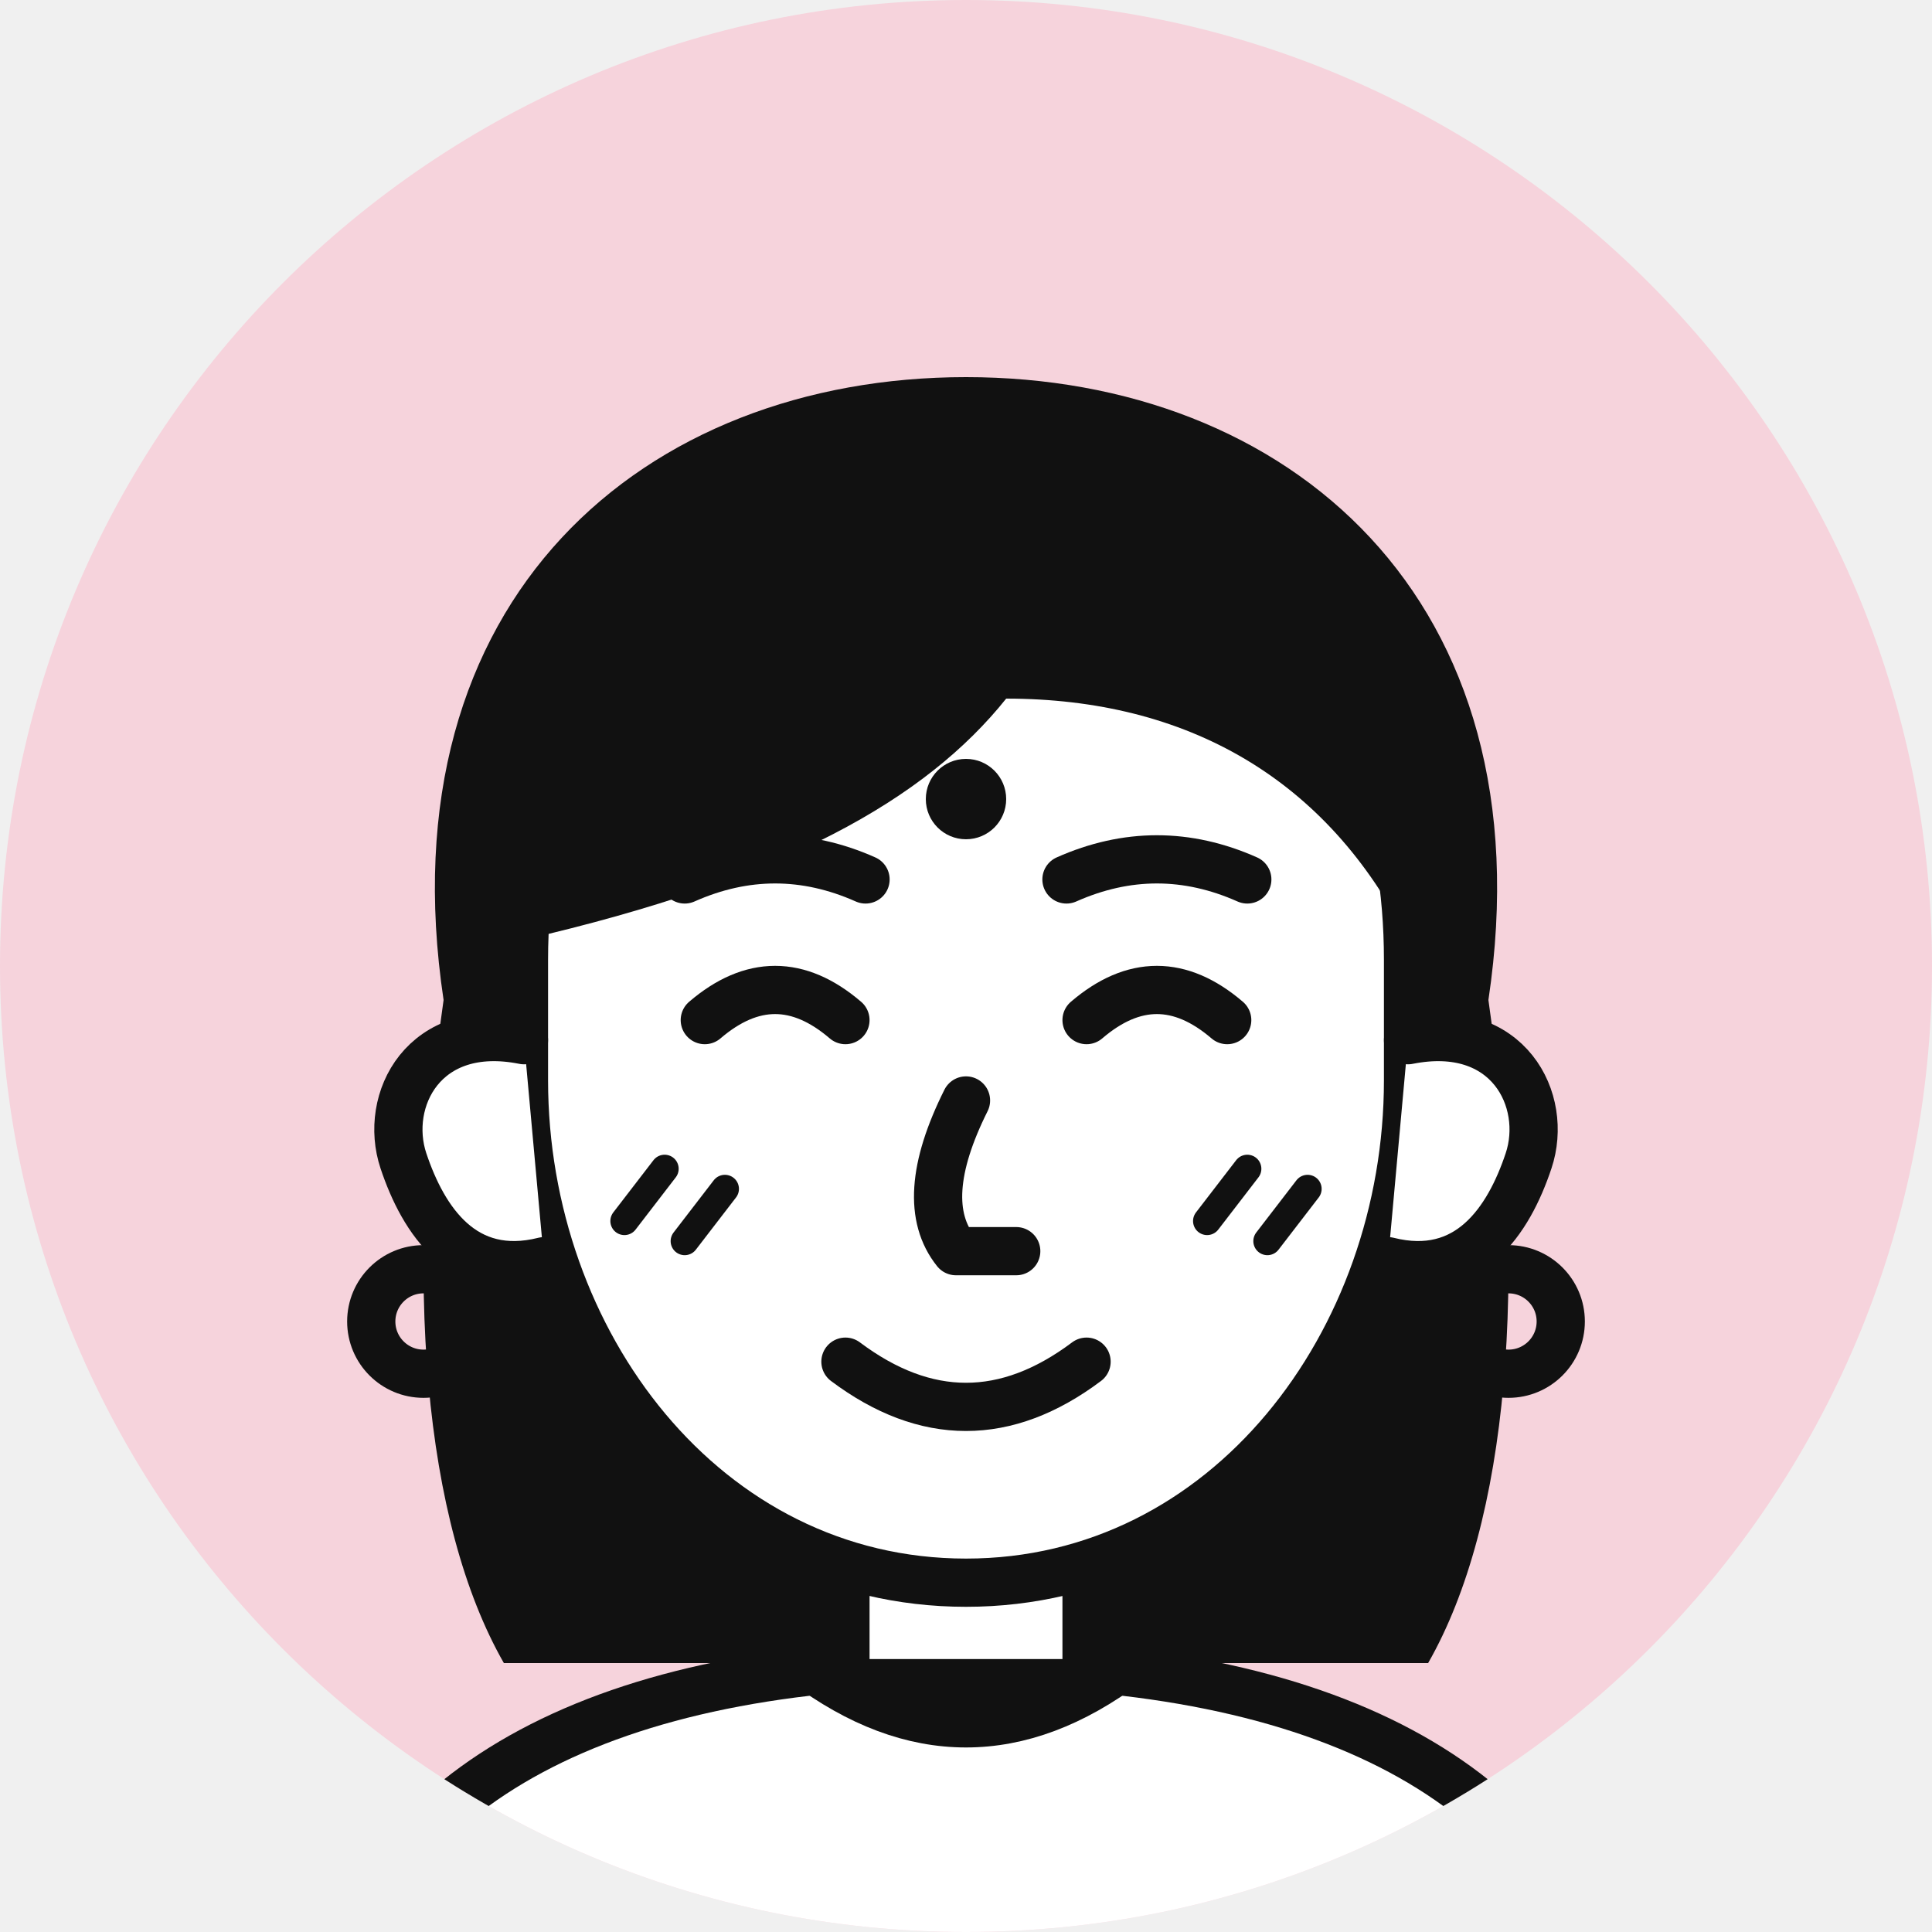
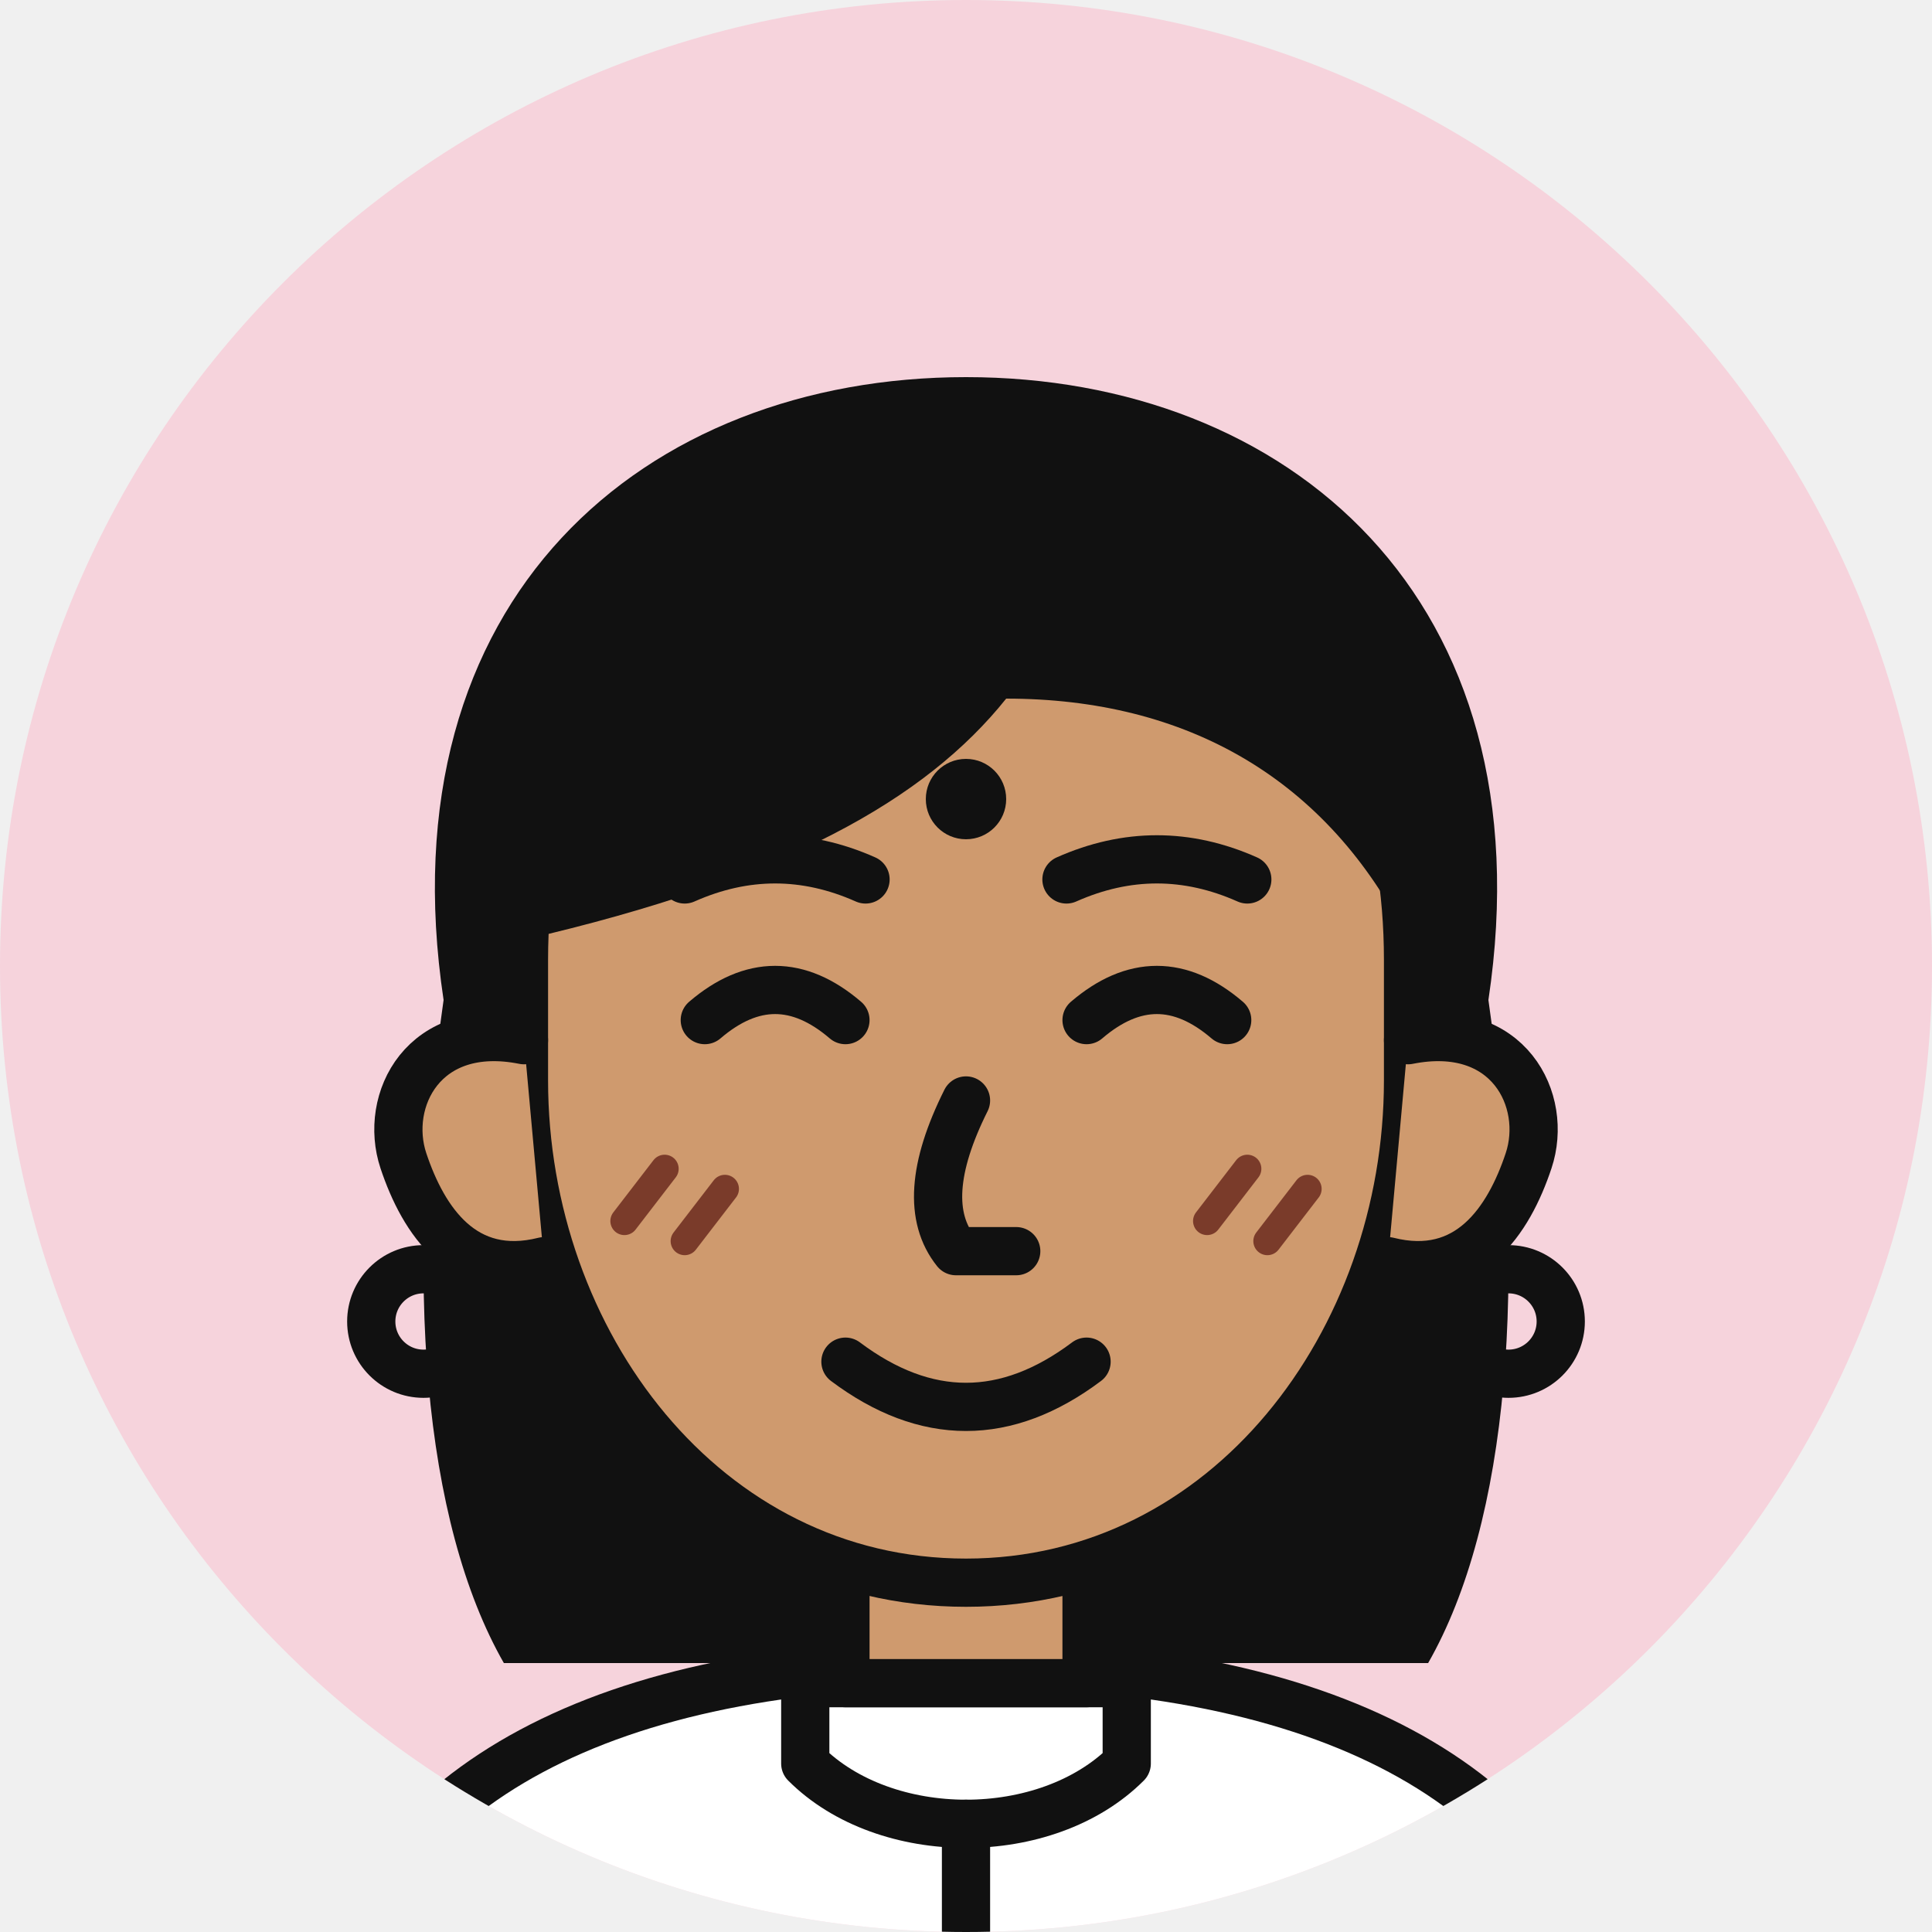
<svg xmlns="http://www.w3.org/2000/svg" viewBox="0 0 100 100">
  <defs>
    <clipPath id="c7">
      <circle cx="50" cy="50" r="50" />
    </clipPath>
  </defs>
  <g clip-path="url(#c7)">
    <rect width="100" height="100" fill="#F6D3DC" />
    <g transform="translate(50 58) scale(1.04) translate(-50 -56)">
      <path d="M24 50c-3-20 10-31 26-31s29 11 26 31c2 14 1 26-3 33H27c-4-7-5-19-3-33z" fill="#111" />
      <path d="M18 100c3-11 14-17 32-17s29 6 32 17" fill="#fff" stroke="#111" stroke-width="2.4" stroke-linecap="round" stroke-linejoin="round" />
-       <path d="M42 83q8 6 16 0" fill="none" stroke="#111" stroke-width="2.4" stroke-linecap="round" stroke-linejoin="round" />
-       <path d="M44 76v8h12v-8" fill="#fff" stroke="#111" stroke-width="2.4" stroke-linecap="round" stroke-linejoin="round" />
-       <path d="M28 48c0-14 9-24 22-24s22 10 22 24v6c0 13-9 25-22 25s-22-12-22-25z" fill="#fff" stroke="#111" stroke-width="2.4" stroke-linecap="round" stroke-linejoin="round" />
-       <path d="M28 52c-5-1-7 3-6 6s3 6 7 5M72 52c5-1 7 3 6 6s-3 6-7 5" fill="#fff" stroke="#111" stroke-width="2.4" stroke-linecap="round" stroke-linejoin="round" />
+       <path d="M42 84h16v4c-2 2-5 3-8 3s-6-1-8-3z" fill="#fff" stroke="#111" stroke-width="2.4" stroke-linecap="round" stroke-linejoin="round" />
+       <path d="M50 91v9" stroke="#111" stroke-width="2.4" stroke-linecap="round" stroke-linejoin="round" />
+       <circle cx="50" cy="94" r="1" fill="#111" />
+       <circle cx="50" cy="98" r="1" fill="#111" />
+       <path d="M44 76v8h12v-8" fill="#CF9A6E" stroke="#111" stroke-width="2.4" stroke-linecap="round" stroke-linejoin="round" />
+       <path d="M28 48c0-14 9-24 22-24s22 10 22 24v6c0 13-9 25-22 25s-22-12-22-25z" fill="#CF9A6E" stroke="#111" stroke-width="2.4" stroke-linecap="round" stroke-linejoin="round" />
+       <path d="M28 52c-5-1-7 3-6 6s3 6 7 5M72 52c5-1 7 3 6 6s-3 6-7 5" fill="#CF9A6E" stroke="#111" stroke-width="2.4" stroke-linecap="round" stroke-linejoin="round" />
      <path d="M37 51q3.5-3 7 0M56 51q3.5-3 7 0" fill="none" stroke="#111" stroke-width="2.4" stroke-linecap="round" stroke-linejoin="round" />
      <path d="M36 44q4.5-2 9 0M55 44q4.5-2 9 0" fill="none" stroke="#111" stroke-width="2.4" stroke-linecap="round" stroke-linejoin="round" />
      <path d="M50 55q-2.5 5-.5 7.5h3" fill="none" stroke="#111" stroke-width="2.4" stroke-linecap="round" stroke-linejoin="round" />
      <path d="M44 68q6 4.5 12 0" fill="none" stroke="#111" stroke-width="2.4" stroke-linecap="round" stroke-linejoin="round" />
-       <path d="M33 61l2-2.6M36 62l2-2.6M62 61l2-2.6M65 62l2-2.6" stroke="#111" stroke-width="1.4" stroke-linecap="round" />
+       <path d="M33 61l2-2.6M36 62l2-2.6M62 61l2-2.6M65 62l2-2.6" stroke="#7A3B2A" stroke-width="1.4" stroke-linecap="round" />
      <path d="M28 47c0-15 9-25 22-25s22 10 22 25c-4-8-11-12-20-12-4 5-11 9-24 12z" fill="#111" />
      <circle cx="50" cy="40" r="2" fill="#111" />
      <circle cx="23" cy="66" r="2.6" fill="none" stroke="#111" stroke-width="2.4" stroke-linecap="round" stroke-linejoin="round" />
      <circle cx="77" cy="66" r="2.6" fill="none" stroke="#111" stroke-width="2.4" stroke-linecap="round" stroke-linejoin="round" />
    </g>
  </g>
</svg>
